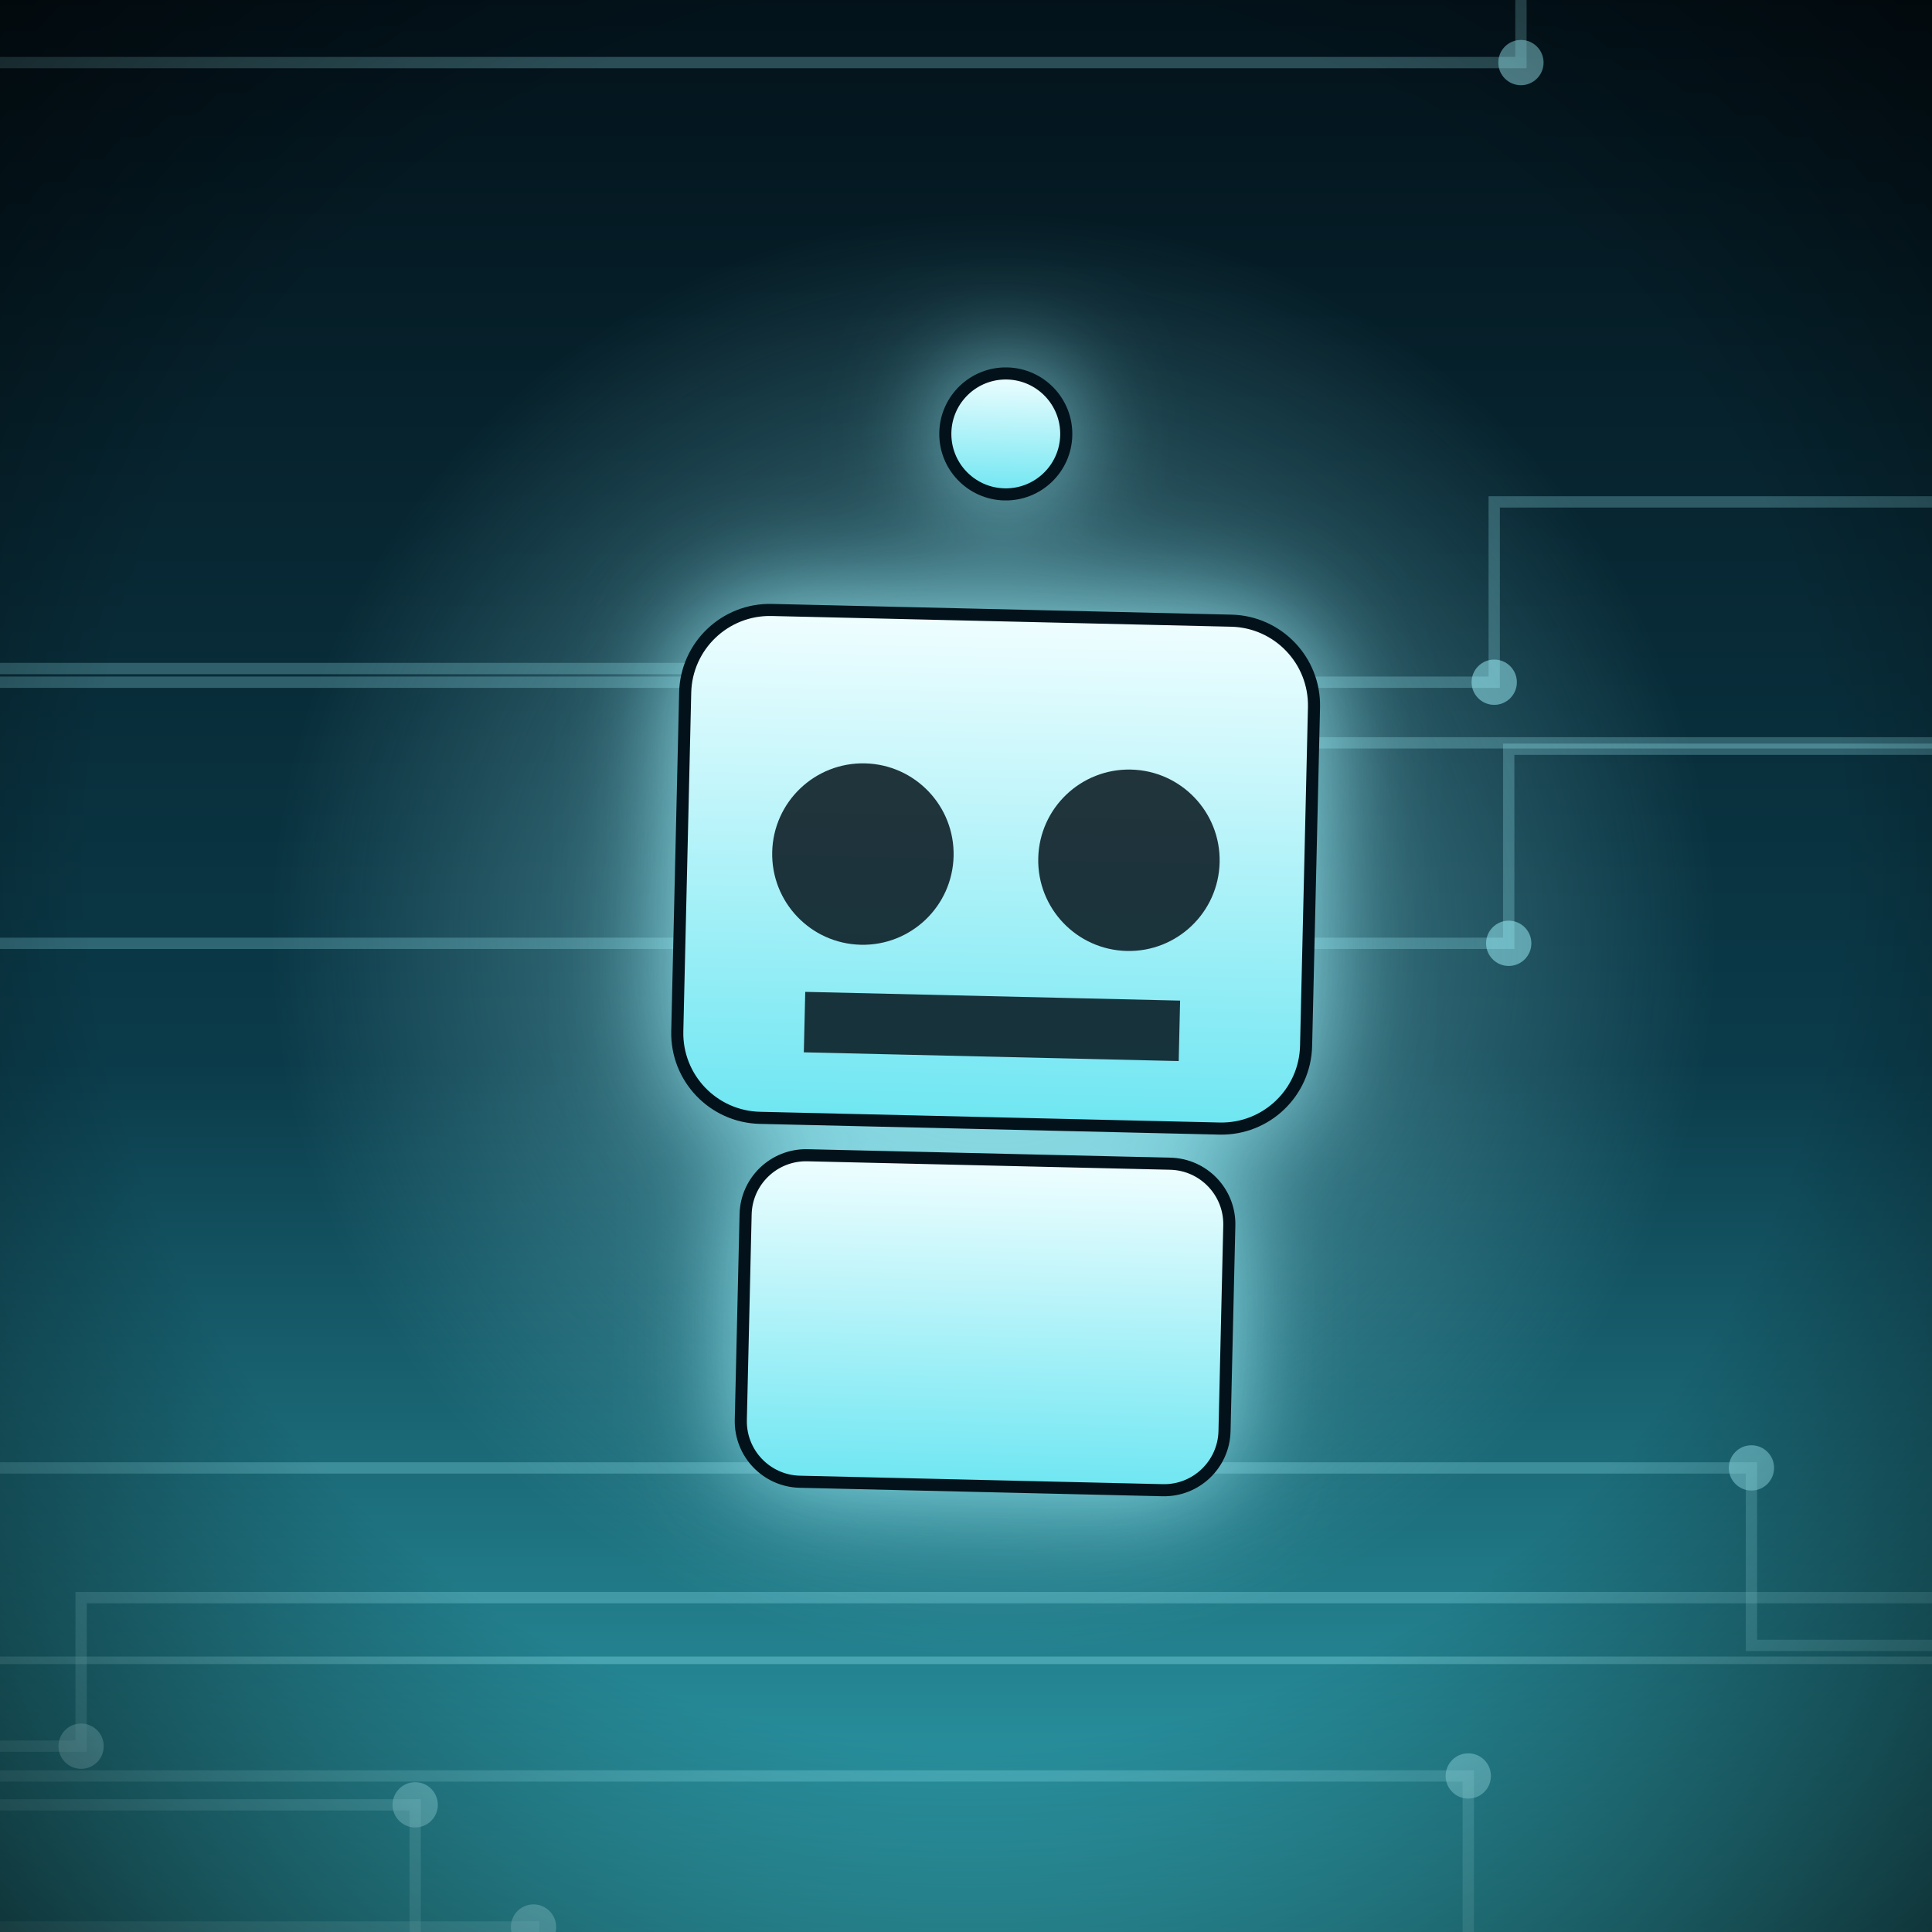
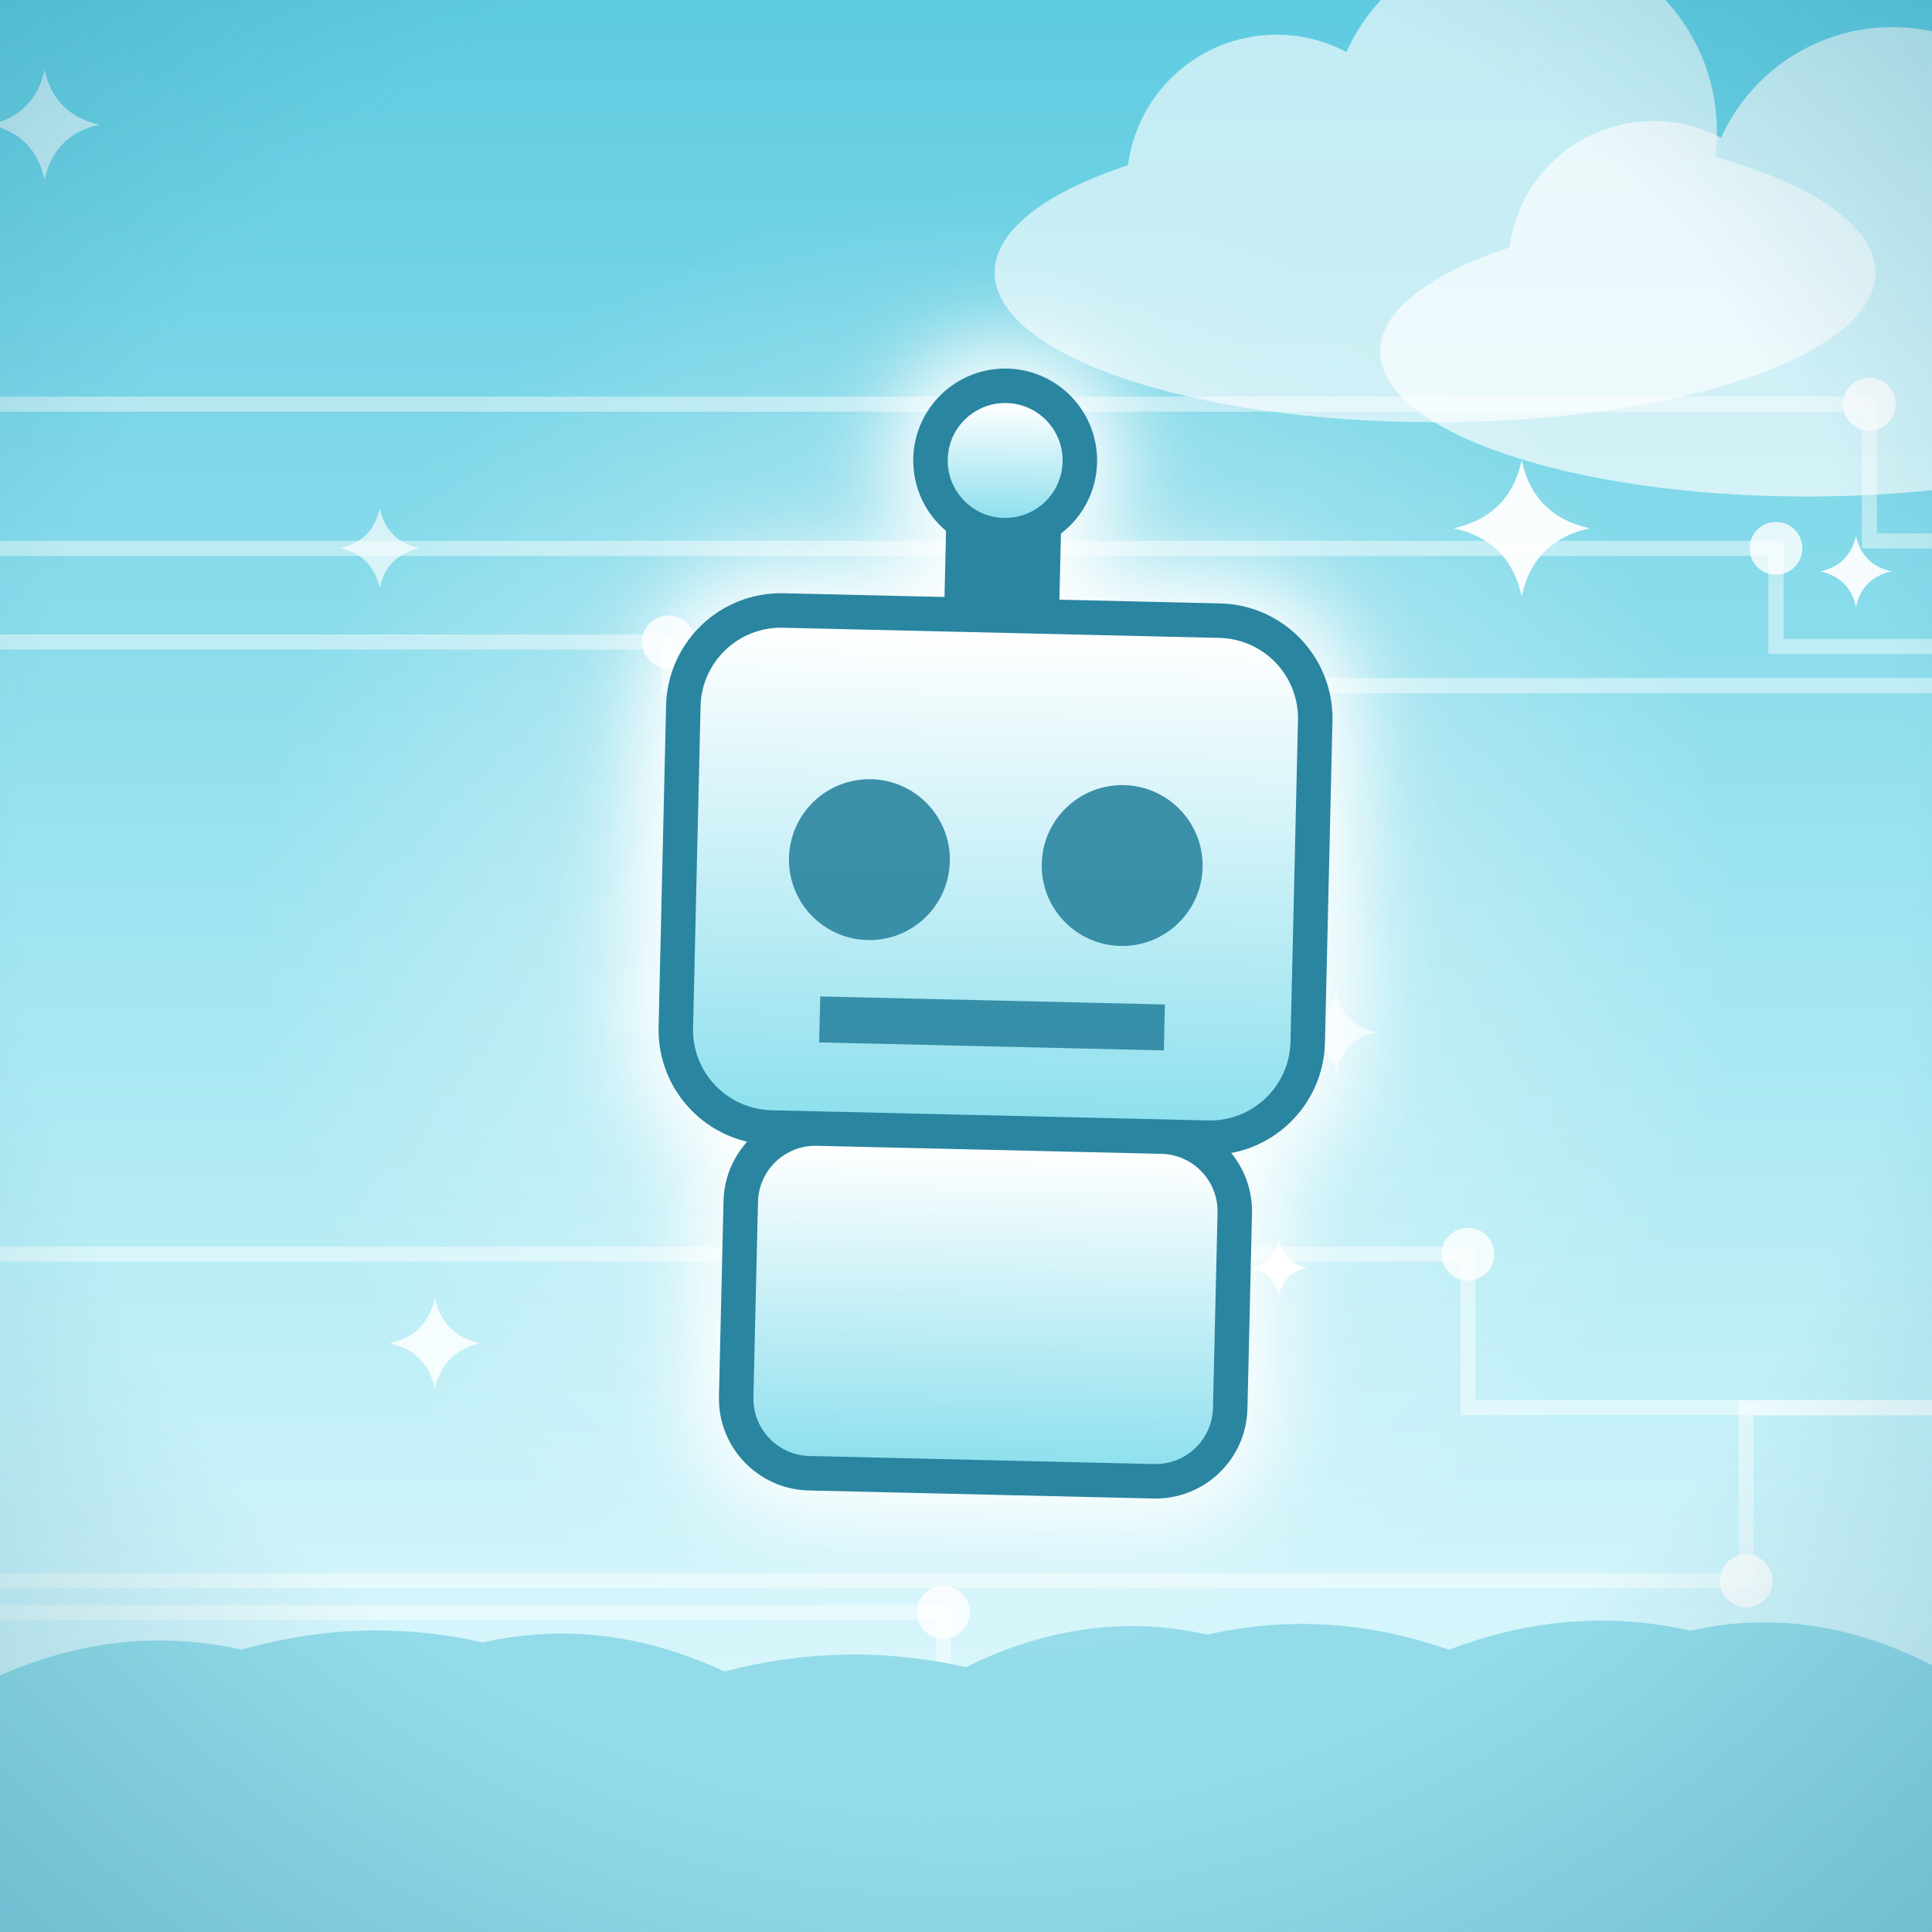
<svg xmlns="http://www.w3.org/2000/svg" viewBox="0 0 256 256" width="256" height="256">
  <defs>
    <linearGradient id="sky" x1="0" y1="0" x2="0" y2="1">
-       <stop offset="0" stop-color="#03121a" />
-       <stop offset=".55" stop-color="#0b3b4a" />
-       <stop offset="1" stop-color="#2fa3b0" />
+       <stop offset="0" stop-color="#5ecbe0" />
+       <stop offset=".55" stop-color="#a9e8f3" />
+       <stop offset="1" stop-color="#ecfcff" />
    </linearGradient>
    <radialGradient id="halo" cx=".5" cy=".5" r=".5">
-       <stop offset="0" stop-color="#9ff6ff" stop-opacity=".55" />
-       <stop offset="1" stop-color="#9ff6ff" stop-opacity="0" />
+       <stop offset="0" stop-color="#ffffff" stop-opacity=".85" />
+       <stop offset=".6" stop-color="#ffffff" stop-opacity=".25" />
+       <stop offset="1" stop-color="#ffffff" stop-opacity="0" />
    </radialGradient>
    <linearGradient id="gl" x1="0" y1="0" x2="0" y2="1">
-       <stop offset="0" stop-color="#f0feff" />
-       <stop offset="1" stop-color="#6ee6f2" />
+       <stop offset="0" stop-color="#ffffff" />
+       <stop offset="1" stop-color="#8fe0ee" />
    </linearGradient>
    <radialGradient id="vig" cx=".5" cy=".45" r=".75">
-       <stop offset=".6" stop-color="#000" stop-opacity="0" />
-       <stop offset="1" stop-color="#000" stop-opacity=".7" />
+       <stop offset=".65" stop-color="#2a85a0" stop-opacity="0" />
+       <stop offset="1" stop-color="#2a85a0" stop-opacity=".35" />
    </radialGradient>
    <filter id="blur" x="-30%" y="-30%" width="160%" height="160%">
-       <feGaussianBlur stdDeviation="9" />
+       <feGaussianBlur stdDeviation="7" />
    </filter>
-     <style>.k{fill:#03121a;opacity:.85}.ks{fill:none;stroke:#03121a;stroke-width:6;stroke-linecap:round;opacity:.8}.s{fill:none;stroke:url(#gl);stroke-linecap:round;stroke-linejoin:round}</style>
+     <style>.k{fill:#2a85a0;opacity:.9}.ks{fill:none;stroke:#2a85a0;stroke-width:6;stroke-linecap:round;opacity:.85}.s{fill:none;stroke:url(#gl);stroke-linecap:round;stroke-linejoin:round}</style>
  </defs>
  <rect width="256" height="256" fill="url(#sky)" />
-   <path d="M0 255.342H70.695v21.713H256" stroke="#9ff6ff" stroke-width="1.5" fill="none" opacity=".25" />
-   <circle cx="70.695" cy="255.342" r="3" fill="#9ff6ff" opacity=".5" />
-   <path d="M0 90.396H197.993v-23.893H256" stroke="#9ff6ff" stroke-width="1.5" fill="none" opacity=".25" />
-   <circle cx="197.993" cy="90.396" r="3" fill="#9ff6ff" opacity=".5" />
-   <path d="M0 239.148H55.014v29.197H256" stroke="#9ff6ff" stroke-width="1.5" fill="none" opacity=".25" />
-   <circle cx="55.014" cy="239.148" r="3" fill="#9ff6ff" opacity=".5" />
-   <path d="M0 8.291H201.531v-15.768H256" stroke="#9ff6ff" stroke-width="1.5" fill="none" opacity=".25" />
-   <circle cx="201.531" cy="8.291" r="3" fill="#9ff6ff" opacity=".5" />
-   <path d="M0 88.583H157.593v9.848H256" stroke="#9ff6ff" stroke-width="1.5" fill="none" opacity=".25" />
-   <circle cx="157.593" cy="88.583" r="3" fill="#9ff6ff" opacity=".5" />
-   <path d="M0 194.505H232.074v23.516H256" stroke="#9ff6ff" stroke-width="1.5" fill="none" opacity=".25" />
-   <circle cx="232.074" cy="194.505" r="3" fill="#9ff6ff" opacity=".5" />
-   <path d="M0 231.38H10.747v-19.686H256" stroke="#9ff6ff" stroke-width="1.5" fill="none" opacity=".25" />
-   <circle cx="10.747" cy="231.38" r="3" fill="#9ff6ff" opacity=".5" />
-   <path d="M0 235.323H194.555v24.834H256" stroke="#9ff6ff" stroke-width="1.5" fill="none" opacity=".25" />
-   <circle cx="194.555" cy="235.323" r="3" fill="#9ff6ff" opacity=".5" />
-   <path d="M0 124.994H199.913v-25.719H256" stroke="#9ff6ff" stroke-width="1.5" fill="none" opacity=".25" />
-   <circle cx="199.913" cy="124.994" r="3" fill="#9ff6ff" opacity=".5" />
-   <path d="M0 220H256" stroke="#9ff6ff" stroke-width="1" opacity=".3" />
-   <circle cx="131.628" cy="124" r="96" fill="url(#halo)" />
-   <g transform="translate(131.628 128) rotate(1.336013) scale(0.8013795) translate(-128 -128)">
-     <g filter="url(#blur)" opacity=".9" fill="#9ff6ff" stroke="#9ff6ff">
+   <g fill="#ffffff" opacity="0.656">
+     <ellipse cx="239.435" cy="46.569" rx="56.547" ry="19.226" />
+     <circle cx="219.078" cy="35.26" r="19.226" />
+     <circle cx="250.744" cy="28.474" r="24.881" />
+   </g>
+   <g fill="#ffffff" opacity="0.614">
+     <ellipse cx="190.15" cy="36.107" rx="58.354" ry="19.84" />
+     <circle cx="169.143" cy="24.436" r="19.84" />
+     <circle cx="201.821" cy="17.433" r="25.676" />
+   </g>
+   <path d="M0 227.457H8.291v14.361H256" stroke="#ffffff" stroke-width="2" fill="none" opacity=".45" />
+   <circle cx="8.291" cy="227.457" r="3.5" fill="#ffffff" opacity=".8" />
+   <path d="M0 85.067H88.583v5.78H256" stroke="#ffffff" stroke-width="2" fill="none" opacity=".45" />
+   <circle cx="88.583" cy="85.067" r="3.5" fill="#ffffff" opacity=".8" />
+   <path d="M0 166.184H194.505v20.327H256" stroke="#ffffff" stroke-width="2" fill="none" opacity=".45" />
+   <circle cx="194.505" cy="166.184" r="3.5" fill="#ffffff" opacity=".8" />
+   <path d="M0 209.466H231.38v-22.901H256" stroke="#ffffff" stroke-width="2" fill="none" opacity=".45" />
+   <circle cx="231.38" cy="209.466" r="3.5" fill="#ffffff" opacity=".8" />
+   <path d="M0 72.662H235.323v12.999H256" stroke="#ffffff" stroke-width="2" fill="none" opacity=".45" />
+   <circle cx="235.323" cy="72.662" r="3.5" fill="#ffffff" opacity=".8" />
+   <path d="M0 213.642H124.994v14.045H256" stroke="#ffffff" stroke-width="2" fill="none" opacity=".45" />
+   <circle cx="124.994" cy="213.642" r="3.5" fill="#ffffff" opacity=".8" />
+   <path d="M0 53.555H247.701v18.117H256" stroke="#ffffff" stroke-width="2" fill="none" opacity=".45" />
+   <circle cx="247.701" cy="53.555" r="3.5" fill="#ffffff" opacity=".8" />
+   <path d="M0 256L0 222Q16 214.995 32 218.595Q48 214.033 64 217.633Q80 214.033 96 221.478Q112 217.301 128 220.901Q144 212.991 160 216.591Q176 212.991 192 218.603Q208 212.471 224 216.071Q240 212.471 256 220.651Q272 216.349 288 219.949L256 256z" fill="#93dbe9" />
+   <path d="M177.054 131.518Q178.004 135.847 182.332 136.797Q178.004 137.747 177.054 142.076Q176.104 137.747 171.775 136.797Q176.104 135.847 177.054 131.518z" fill="#ffffff" opacity="0.634" />
+   <path d="M5.909 9.247Q7.218 15.211 13.183 16.521Q7.218 17.83 5.909 23.795Q4.599 17.83 -1.366 16.521Q4.599 15.211 5.909 9.247z" fill="#ffffff" opacity="0.605" />
+   <path d="M169.463 164.308Q170.124 167.321 173.138 167.983Q170.124 168.644 169.463 171.657Q168.802 168.644 165.788 167.983Q168.802 167.321 169.463 164.308z" fill="#ffffff" opacity="0.989" />
+   <path d="M245.924 70.997Q246.773 74.862 250.638 75.711Q246.773 76.559 245.924 80.424Q245.076 76.559 241.211 75.711Q245.076 74.862 245.924 70.997z" fill="#ffffff" opacity="0.923" />
+   <path d="M114.625 87.179Q115.813 92.592 121.225 93.78Q115.813 94.968 114.625 100.38Q113.436 94.968 108.024 93.78Q113.436 92.592 114.625 87.179z" fill="#ffffff" opacity="0.658" />
+   <path d="M50.318 67.371Q51.266 71.692 55.587 72.64Q51.266 73.589 50.318 77.909Q49.369 73.589 45.048 72.64Q49.369 71.692 50.318 67.371z" fill="#ffffff" opacity="0.662" />
+   <circle cx="131.628" cy="124" r="100" fill="url(#halo)" />
+   <g transform="translate(131.628 128) rotate(1.336013) scale(0.7613795) translate(-128 -128)">
+     <g filter="url(#blur)" opacity=".95" fill="#ffffff" stroke="#ffffff" stroke-width="22">
      <rect x="76" y="70" width="104" height="84" rx="14" />
      <circle cx="106" cy="110" r="14" opacity="0" />
      <circle cx="150" cy="110" r="14" opacity="0" />
      <rect x="98" y="134" width="60" height="8" opacity="0" />
-       <path d="M128 70V44" class="s" stroke-width="8" />
+       <path d="M128 70V44" fill="none" stroke="#ffffff" stroke-linecap="round" stroke-linejoin="round" data-o="1" stroke-width="30" />
      <circle cx="128" cy="40" r="10" />
      <rect x="88" y="160" width="80" height="54" rx="10" />
    </g>
-     <g fill="url(#gl)" stroke="#03121a" stroke-width="2">
+     <g fill="#2a85a0" stroke="#2a85a0" stroke-width="12" stroke-linejoin="round">
+       <rect x="76" y="70" width="104" height="84" rx="14" />
+       <circle cx="106" cy="110" r="14" opacity="0" />
+       <circle cx="150" cy="110" r="14" opacity="0" />
+       <rect x="98" y="134" width="60" height="8" opacity="0" />
+       <path d="M128 70V44" fill="none" stroke="#2a85a0" stroke-linecap="round" stroke-linejoin="round" data-o="1" stroke-width="20" />
+       <circle cx="128" cy="40" r="10" />
+       <rect x="88" y="160" width="80" height="54" rx="10" />
+     </g>
+     <g fill="url(#gl)" stroke="none">
      <rect x="76" y="70" width="104" height="84" rx="14" />
      <circle cx="106" cy="110" r="14" class="k" />
      <circle cx="150" cy="110" r="14" class="k" />
      <rect x="98" y="134" width="60" height="8" class="k" />
      <path d="M128 70V44" class="s" stroke-width="8" />
      <circle cx="128" cy="40" r="10" />
      <rect x="88" y="160" width="80" height="54" rx="10" />
    </g>
  </g>
+   <path d="M201.628 61Q203.248 68.38 210.628 70Q203.248 71.62 201.628 79Q200.008 71.62 192.628 70Q200.008 68.38 201.628 61z" fill="#ffffff" opacity="0.95" />
+   <path d="M57.628 172Q58.708 176.92 63.628 178Q58.708 179.08 57.628 184Q56.548 179.08 51.628 178Q56.548 176.92 57.628 172z" fill="#ffffff" opacity="0.85" />
  <rect width="256" height="256" fill="url(#vig)" />
</svg>
